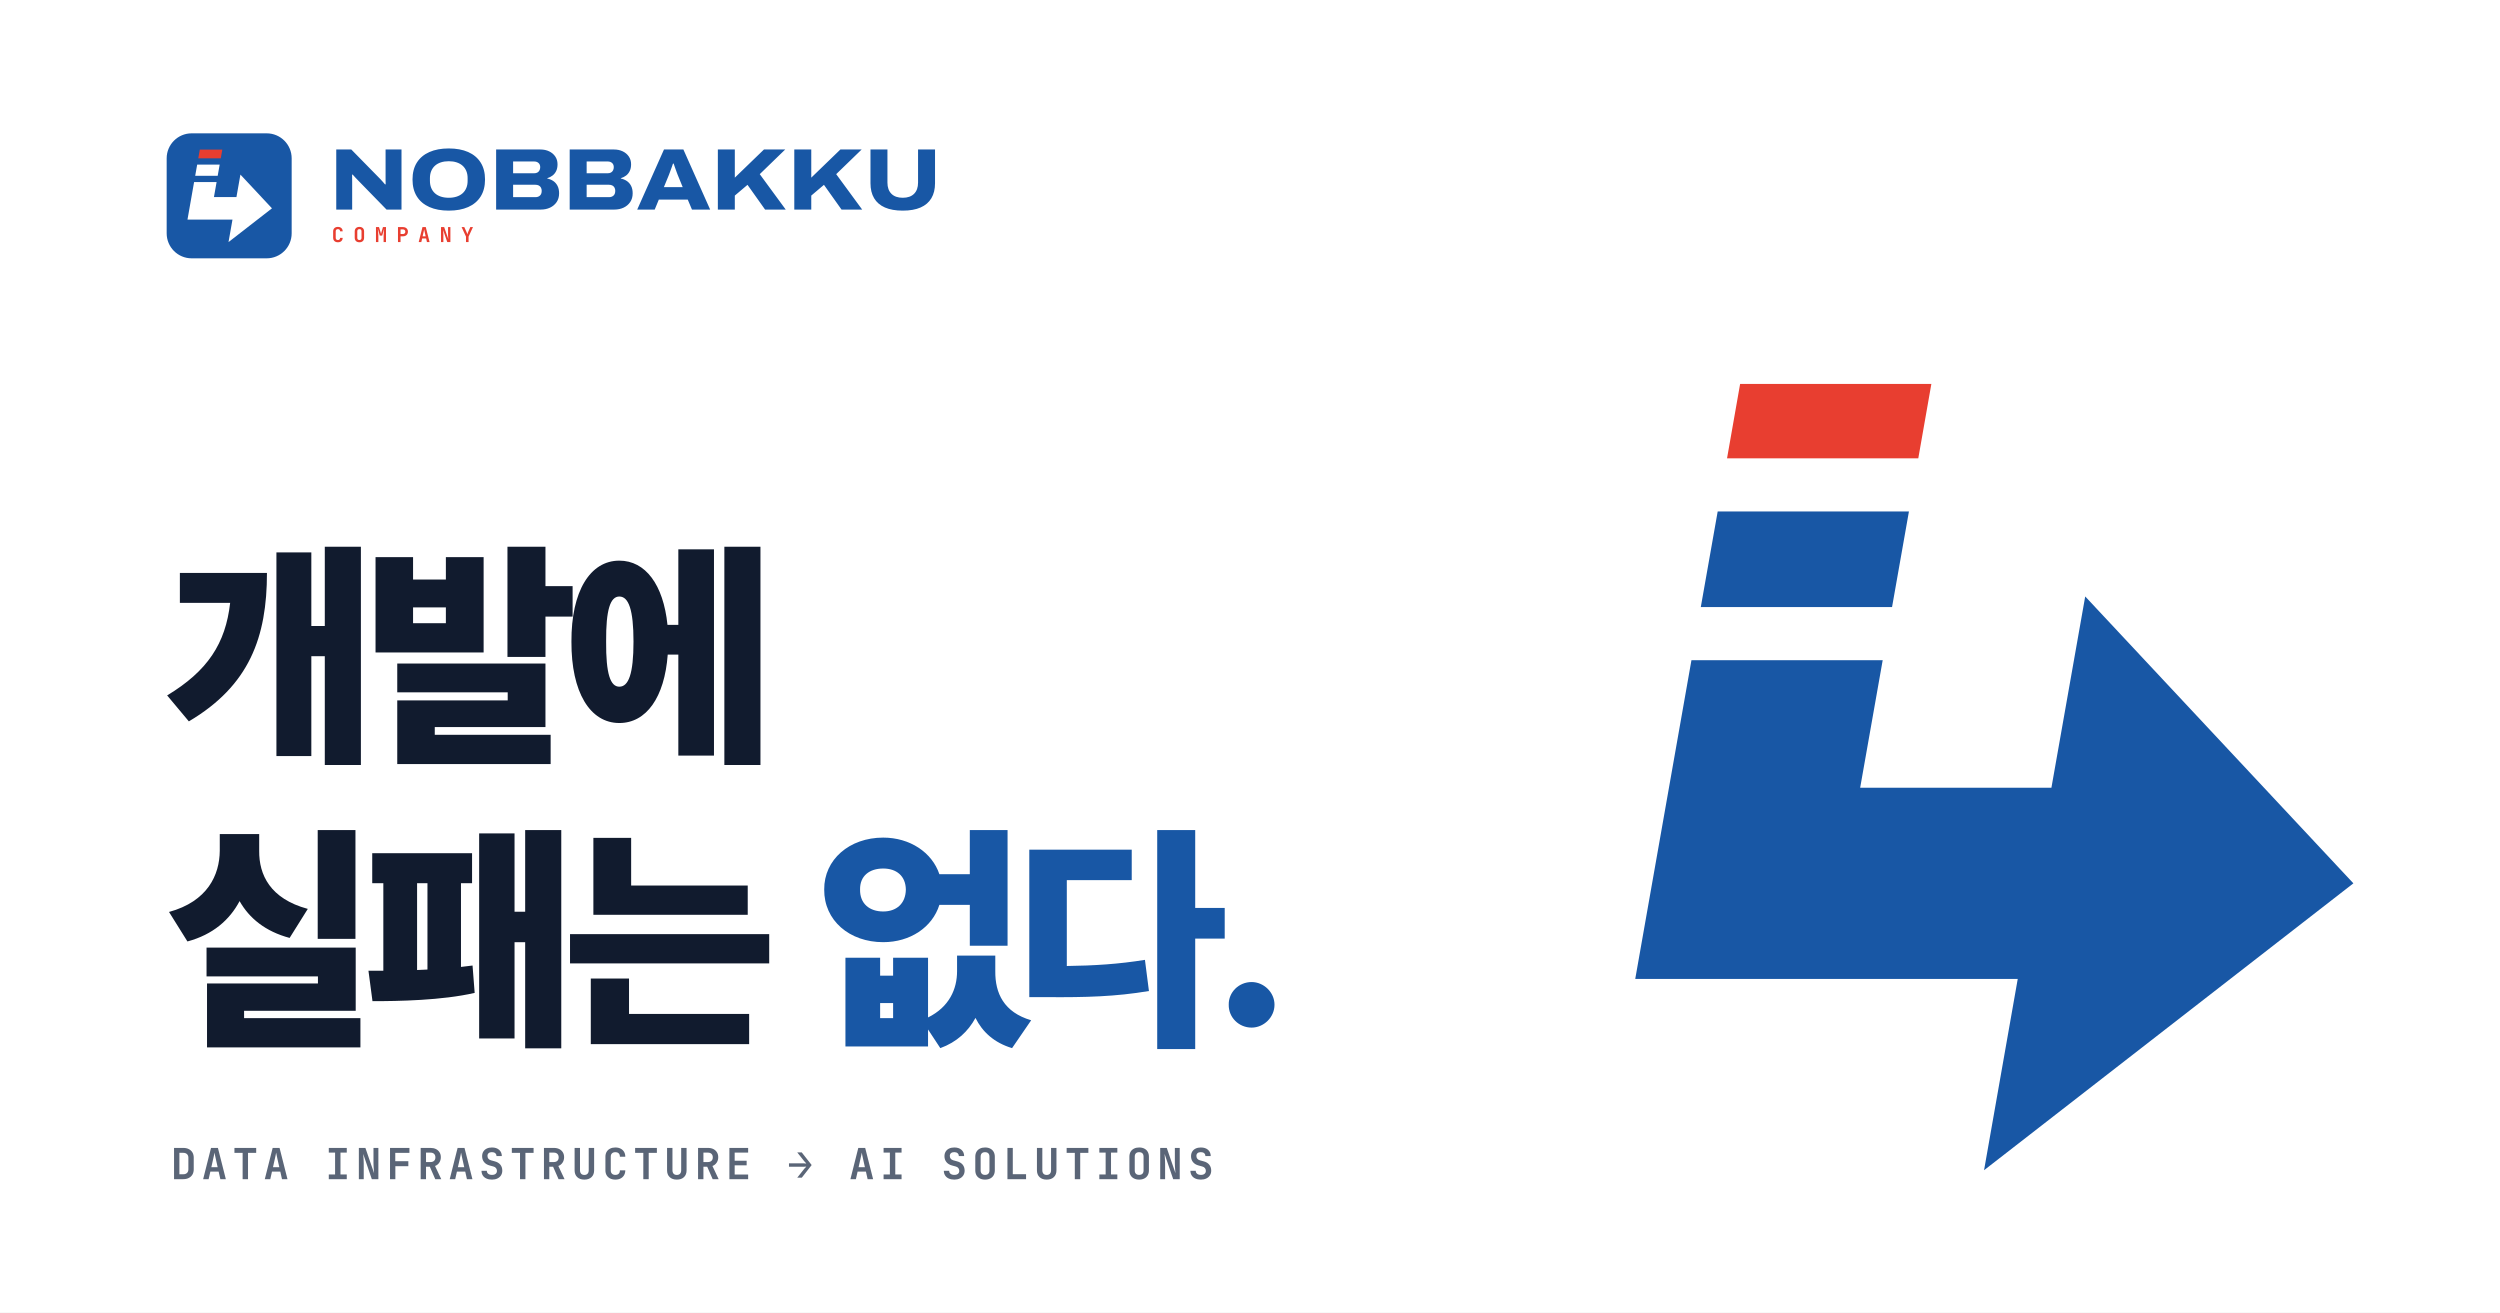
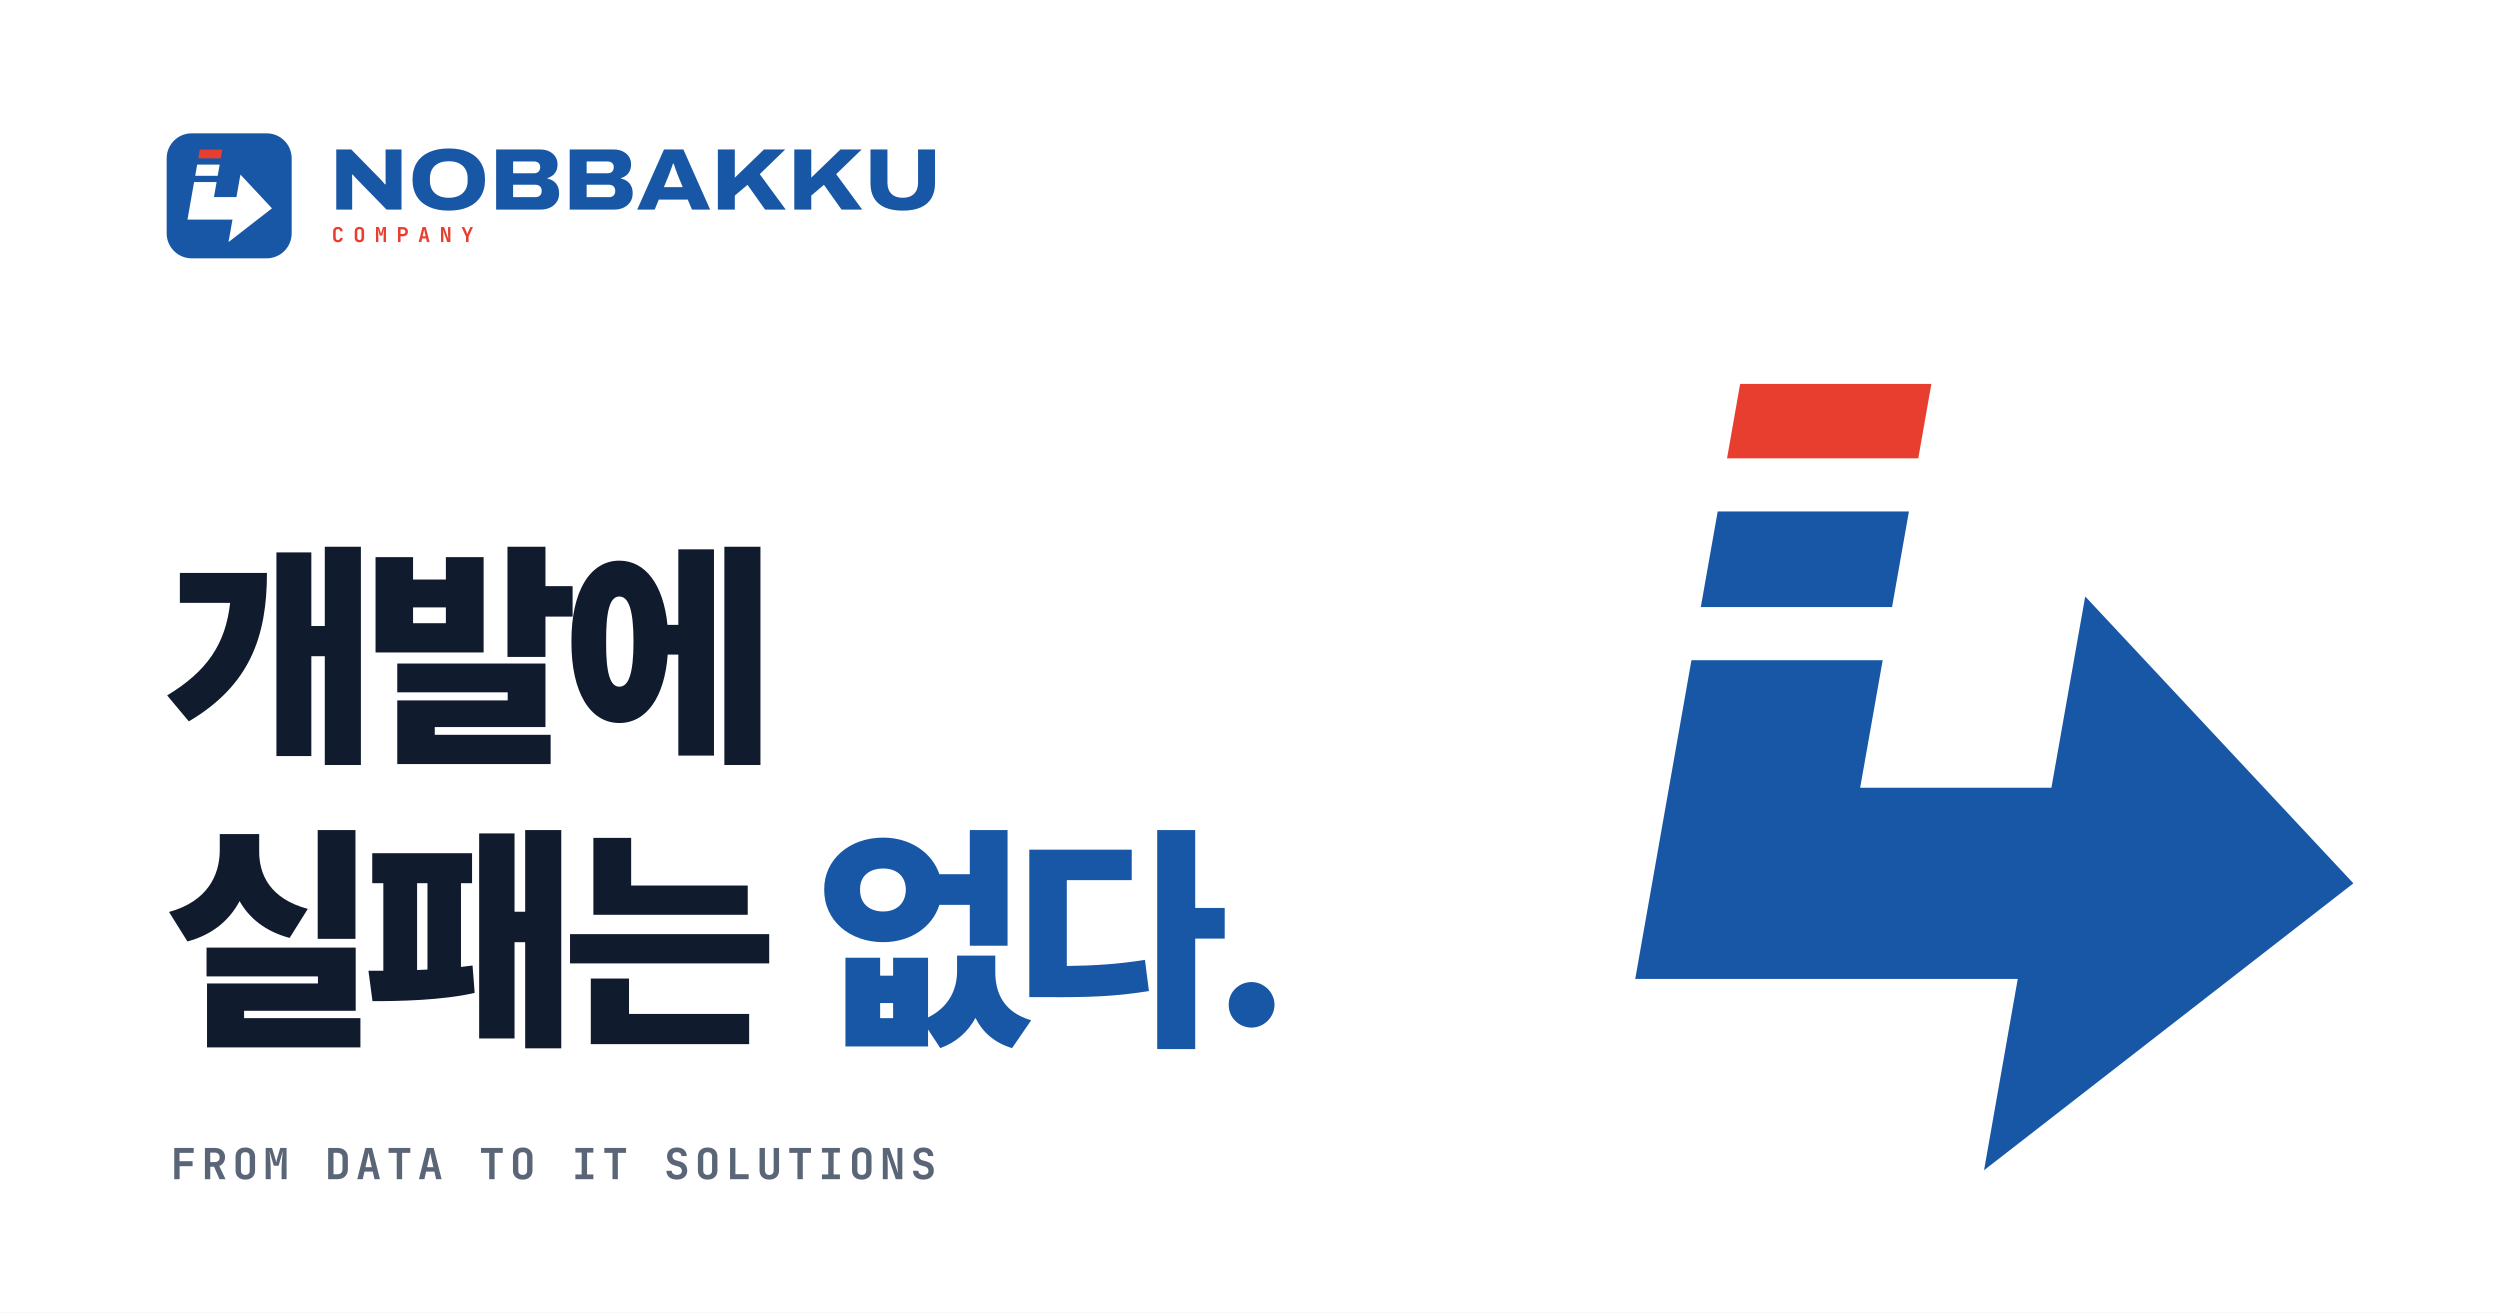
<svg xmlns="http://www.w3.org/2000/svg" viewBox="0 0 1200 630" role="img" aria-label="노빠꾸컴퍼니 — 개발에 실패는 없다.">
  <rect width="1200" height="630" fill="#FFFFFF" />
  <g transform="translate(80 64) scale(.6)">
    <path fill="#1857A5" d="M20 0H80A20 20 0 0 1 100 20V80A20 20 0 0 1 80 100H20A20 20 0 0 1 0 80V20A20 20 0 0 1 20 0Z" />
    <path fill="#FFFFFF" d="M24.41 25L42.41 25L40.82 34L22.82 34ZM21.94 39L39.94 39L37.82 51L55.82 51L59 33L84.24 60L49.48 87L52.65 69L16.65 69Z" />
    <path fill="#E83E30" d="M26.52 13L44.52 13L43.29 20L25.29 20Z" />
    <path fill="#1857A5" d="M135.67 61V12.93H147.7L169.67 35.32Q170.3 35.88 171.21 36.9Q172.12 37.91 173.07 38.96Q174.01 40.01 174.64 40.78H175.2Q175.13 39.38 175.13 37.66Q175.13 35.95 175.13 34.69V12.93H187.87V61H175.9L153.86 38.4Q152.53 37.07 151.1 35.53Q149.66 33.99 148.82 33.01H148.33Q148.33 34.06 148.37 35.71Q148.4 37.35 148.4 39.1V61ZM225.65 61.84Q216.69 61.84 210.19 58.97Q203.68 56.1 200.18 50.54Q196.68 44.98 196.68 36.93Q196.68 28.88 200.18 23.36Q203.68 17.83 210.19 14.96Q216.69 12.09 225.65 12.09Q234.75 12.09 241.22 14.96Q247.69 17.83 251.19 23.36Q254.69 28.88 254.69 36.93Q254.69 44.98 251.19 50.54Q247.69 56.1 241.22 58.97Q234.75 61.84 225.65 61.84ZM225.72 51.55Q229.15 51.55 231.95 50.64Q234.75 49.73 236.71 47.99Q238.66 46.24 239.71 43.72Q240.76 41.2 240.76 38.05V35.81Q240.76 32.66 239.71 30.14Q238.66 27.62 236.71 25.87Q234.75 24.13 231.95 23.22Q229.15 22.31 225.72 22.31Q222.22 22.31 219.42 23.22Q216.62 24.13 214.66 25.87Q212.71 27.62 211.66 30.14Q210.61 32.66 210.61 35.81V38.05Q210.61 41.2 211.66 43.72Q212.71 46.24 214.66 47.99Q216.62 49.73 219.42 50.64Q222.22 51.55 225.72 51.55ZM263.57 61V12.93H299.05Q302.9 12.93 305.98 14.4Q309.06 15.87 310.87 18.53Q312.69 21.19 312.69 24.76Q312.69 27.9 311.61 30.14Q310.52 32.38 308.67 33.78Q306.82 35.18 304.51 35.88V36.16Q307.17 36.72 309.3 38.15Q311.43 39.59 312.69 42.04Q313.95 44.49 313.95 47.99Q313.95 52.11 311.96 55.02Q309.97 57.92 306.68 59.46Q303.39 61 299.26 61ZM277.15 51.06H295.06Q297.23 51.06 298.63 49.8Q300.03 48.55 300.03 45.96Q300.03 44.56 299.43 43.44Q298.84 42.32 297.69 41.72Q296.53 41.13 294.85 41.13H277.15ZM277.15 31.96H293.87Q295.48 31.96 296.57 31.37Q297.65 30.77 298.24 29.65Q298.84 28.53 298.84 27.06Q298.84 24.97 297.51 23.74Q296.18 22.52 294.08 22.52H277.15ZM322.42 61V12.93H357.9Q361.74 12.93 364.82 14.4Q367.9 15.87 369.72 18.53Q371.54 21.19 371.54 24.76Q371.54 27.9 370.45 30.14Q369.37 32.38 367.52 33.78Q365.66 35.18 363.35 35.88V36.16Q366.01 36.72 368.15 38.15Q370.28 39.59 371.54 42.04Q372.8 44.49 372.8 47.99Q372.8 52.11 370.8 55.02Q368.81 57.92 365.52 59.46Q362.23 61 358.1 61ZM335.99 51.06H353.91Q356.08 51.06 357.48 49.8Q358.87 48.55 358.87 45.96Q358.87 44.56 358.28 43.44Q357.69 42.32 356.53 41.72Q355.38 41.13 353.7 41.13H335.99ZM335.99 31.96H352.72Q354.33 31.96 355.41 31.37Q356.5 30.77 357.09 29.65Q357.69 28.53 357.69 27.06Q357.69 24.97 356.36 23.74Q355.03 22.52 352.93 22.52H335.99ZM376.44 61 397.85 12.93H413.38L434.79 61H420.24L416.88 53.02H393.72L390.43 61ZM397.78 43.02H412.82L408.76 33.08Q408.48 32.38 408.06 31.23Q407.64 30.07 407.15 28.71Q406.66 27.34 406.24 26.12Q405.83 24.9 405.62 24.2H405.06Q404.64 25.45 404.04 27.13Q403.45 28.81 402.85 30.42Q402.26 32.03 401.84 33.15ZM440.95 61V12.93H454.52V35.46L477.83 12.93H494.83L474.47 32.66L495.25 61H478.73L464.67 41.2L454.52 49.8V61ZM502.1 61V12.93H515.68V35.46L538.98 12.93H555.98L535.62 32.66L556.4 61H539.89L525.83 41.2L515.68 49.8V61ZM588.87 61.84Q580.33 61.84 574.59 59.32Q568.86 56.8 565.95 51.9Q563.05 47.01 563.05 39.94V12.93H576.62V39.45Q576.62 45.19 579.81 48.37Q582.99 51.55 588.87 51.55Q594.75 51.55 597.93 48.37Q601.11 45.19 601.11 39.45V12.93H614.69V39.94Q614.69 47.01 611.78 51.9Q608.88 56.8 603.14 59.32Q597.41 61.84 588.87 61.84Z" />
    <path fill="#E83E30" d="M137 87.16Q135.85 87.16 134.98 86.73Q134.12 86.29 133.65 85.5Q133.18 84.7 133.18 83.61V78.39Q133.18 77.28 133.65 76.5Q134.12 75.71 134.98 75.27Q135.85 74.84 137 74.84Q138.16 74.84 139.01 75.27Q139.86 75.71 140.33 76.5Q140.81 77.28 140.81 78.39H138.74Q138.74 77.53 138.29 77.09Q137.84 76.64 137 76.64Q136.16 76.64 135.7 77.09Q135.24 77.53 135.24 78.37V83.61Q135.24 84.45 135.7 84.9Q136.16 85.36 137 85.36Q137.84 85.36 138.29 84.9Q138.74 84.45 138.74 83.61H140.81Q140.81 84.68 140.33 85.49Q139.86 86.29 139.01 86.73Q138.16 87.16 137 87.16ZM154.19 87.16Q153.04 87.16 152.19 86.73Q151.35 86.29 150.9 85.5Q150.44 84.7 150.44 83.61V78.39Q150.44 77.3 150.9 76.5Q151.35 75.71 152.19 75.27Q153.04 74.84 154.19 74.84Q155.36 74.84 156.2 75.27Q157.04 75.71 157.49 76.5Q157.94 77.3 157.94 78.37V83.61Q157.94 84.7 157.49 85.5Q157.04 86.29 156.2 86.73Q155.36 87.16 154.19 87.16ZM154.19 85.36Q155.03 85.36 155.46 84.9Q155.88 84.45 155.88 83.61V78.39Q155.88 77.53 155.46 77.09Q155.03 76.64 154.19 76.64Q153.35 76.64 152.93 77.09Q152.5 77.53 152.5 78.39V83.61Q152.5 84.45 152.93 84.9Q153.37 85.36 154.19 85.36ZM167.44 87V75H169.87L171.04 78.81Q171.22 79.39 171.34 79.87Q171.45 80.34 171.48 80.56Q171.52 80.34 171.63 79.87Q171.75 79.39 171.91 78.81L173.03 75H175.46V87H173.54V83.27Q173.54 82.45 173.59 81.48Q173.64 80.51 173.7 79.54Q173.77 78.57 173.86 77.7Q173.95 76.82 174.02 76.17L172.41 81.84H170.53L168.87 76.17Q168.95 76.79 169.04 77.64Q169.12 78.48 169.19 79.45Q169.27 80.41 169.32 81.39Q169.36 82.38 169.36 83.27V87ZM185.05 87V75H189.04Q190.24 75 191.14 75.46Q192.03 75.92 192.53 76.75Q193.02 77.58 193.02 78.7Q193.02 79.8 192.52 80.64Q192.02 81.48 191.13 81.94Q190.24 82.4 189.04 82.4H187.1V87ZM187.1 80.54H189.04Q189.9 80.54 190.41 80.04Q190.93 79.54 190.93 78.7Q190.93 77.84 190.41 77.35Q189.9 76.86 189.04 76.86H187.1ZM201.62 87 204.64 75H207.29L210.33 87H208.22L207.57 84.09H204.38L203.72 87ZM204.76 82.41H207.19L206.47 79.19Q206.28 78.39 206.15 77.74Q206.02 77.09 205.97 76.79Q205.92 77.09 205.8 77.74Q205.68 78.39 205.48 79.18ZM219.48 87V75H222L225.34 84.7Q225.29 84.17 225.23 83.46Q225.17 82.74 225.14 81.99Q225.11 81.25 225.11 80.69V75H226.98V87H224.47L221.16 77.3Q221.19 77.78 221.24 78.45Q221.29 79.13 221.33 79.83Q221.36 80.54 221.36 81.13V87ZM239.46 87V82.64L235.94 75H238.09L239.97 79.16Q240.18 79.65 240.33 80.13Q240.48 80.61 240.53 80.87Q240.59 80.61 240.73 80.13Q240.87 79.65 241.08 79.16L242.91 75H245.05L241.53 82.64V87Z" />
  </g>
  <path fill="#111B2E" d="M173.23 262.43H155.9V300.49H149.44V265.15H132.68V362.91H149.44V314.99H155.9V367.21H173.23ZM128.14 275H86.34V289.39H110.47C108.26 308.93 99.65 322.07 80.23 333.8L90.65 346.26C119.76 329.04 128.14 305.82 128.14 275ZM198.27 267.41H180.26V313.18H232.14V267.41H214.02V278.18H198.27ZM198.27 299.13V291.54H214.02V299.13ZM261.82 262.43H243.58V315.33H261.82V295.96H274.85V281.35H261.82ZM261.82 318.5H190.68V332.32H243.7V336.18H190.68V366.76H264.31V352.71H208.69V348.98H261.82ZM365.02 262.43H347.69V367.21H365.02ZM342.71 263.68H325.6V299.93H320.39C318.41 280.61 309.8 269.11 297.28 269.11C283.24 269.11 274.17 283.84 274.29 307.97C274.17 332.32 283.24 347.05 297.28 347.05C310.2 347.05 318.98 334.82 320.51 314.2H325.6V362.68H342.71ZM297.28 286.33C301.7 286.33 304.08 292.56 304.08 307.97C304.08 323.49 301.7 329.61 297.28 329.61C292.98 329.61 290.83 323.49 290.94 307.97C290.83 292.56 292.98 286.33 297.28 286.33ZM170.62 398.43H152.5V450.65H170.62ZM170.74 454.84H99.14V468.66H152.61V472.06H99.37V502.76H173V488.71H117.16V485.2H170.74ZM124.41 408.4V400.36H105.49V408.4C105.38 419.95 99.71 432.64 81.13 437.74L89.97 451.9C102.2 448.61 110.25 441.53 115 432.53C119.65 440.74 127.35 447.08 139.02 450.2L147.74 436.27C129.62 431.39 124.29 419.84 124.41 408.4ZM269.41 398.43H252.08V437.62H246.98V400.02H229.99V498.46H246.98V452.24H252.08V503.21H269.41ZM226.59 409.53H178.67V423.92H184V465.95H176.86L178.79 480.56C191.13 480.56 212.09 480.22 227.84 476.59L226.82 463.45L221.27 464.13V423.92H226.59ZM200.2 465.61V423.92H205.18V465.38ZM358.91 425.05H302.95V402.17H284.82V439.1H358.91ZM369.22 448.39H273.61V462.43H369.22ZM359.59 486.68H301.93V469.68H283.58V501.18H359.59Z" />
  <path fill="#1857A5" d="M422.46 459.71H405.81V502.31H445.46V494.15L451.35 503.1C459.28 500.21 464.72 495.06 468.23 488.6C471.57 495.34 477.18 500.5 485.79 503.1L494.96 489.73C481.82 485.88 477.63 476.71 477.74 466.17V458.7H459.39V466.17C459.39 474.78 455.65 483.33 445.46 488.38V459.71H428.69V468.32H422.46ZM422.46 488.71V481.46H428.69V488.71ZM423.94 402.05C407.74 402.05 395.5 412.59 395.62 426.98C395.5 441.82 407.74 452.24 423.94 452.24C436.85 452.24 447.5 445.16 450.9 434.34H465.51V453.94H483.63V398.43H465.51V419.61H450.9C447.38 409.13 436.74 402.05 423.94 402.05ZM423.94 416.89C430.28 416.89 434.7 420.41 434.81 426.98C434.7 433.77 430.28 437.51 423.94 437.51C417.37 437.51 412.72 433.77 412.83 426.98C412.72 420.41 417.37 416.89 423.94 416.89ZM573.7 398.43H555.46V503.55H573.7V450.54H587.86V435.81H573.7ZM543.23 407.83H494.06V478.63H503.12C520.8 478.75 535.41 478.41 551.49 475.69L549.57 460.73C536.99 462.77 525.16 463.51 512.07 463.68V422.45H543.23ZM600.78 493.25C606.55 493.25 611.76 488.38 611.76 482.26C611.76 476.25 606.55 471.38 600.78 471.38C594.66 471.38 589.68 476.25 589.79 482.26C589.68 488.38 594.66 493.25 600.78 493.25Z" />
-   <path fill="#5A6577" d="M83.54 566V551H88Q89.52 551 90.64 551.58Q91.76 552.15 92.38 553.2Q92.99 554.25 92.99 555.68V561.29Q92.99 562.71 92.38 563.77Q91.76 564.83 90.64 565.41Q89.52 566 88 566ZM86.11 563.64H88Q89.11 563.64 89.77 563.01Q90.42 562.38 90.42 561.29V555.68Q90.42 554.62 89.77 553.99Q89.11 553.36 88 553.36H86.11ZM97.51 566 101.29 551H104.6L108.4 566H105.77L104.95 562.36H100.97L100.14 566ZM101.44 560.27H104.48L103.58 556.24Q103.35 555.23 103.18 554.42Q103.02 553.61 102.96 553.24Q102.9 553.61 102.74 554.42Q102.59 555.23 102.34 556.22ZM116.46 566V553.38H112.53V551H122.97V553.38H119.05V566ZM127.1 566 130.88 551H134.19L137.99 566H135.36L134.54 562.36H130.55L129.73 566ZM131.03 560.27H134.07L133.16 556.24Q132.94 555.23 132.77 554.42Q132.61 553.61 132.55 553.24Q132.49 553.61 132.33 554.42Q132.18 555.23 131.93 556.22ZM157.82 566V563.74H160.84V553.26H157.82V551H166.45V553.26H163.43V563.74H166.45V566ZM172.25 566V551H175.39L179.56 563.12Q179.5 562.47 179.43 561.57Q179.36 560.68 179.32 559.74Q179.27 558.81 179.27 558.11V551H181.62V566H178.47L174.34 553.88Q174.38 554.47 174.45 555.32Q174.51 556.16 174.55 557.04Q174.59 557.92 174.59 558.66V566ZM187.21 566V551H196.53V553.38H189.73V557.39H196V559.77H189.77V566ZM201.92 566V551H206.66Q208.16 551 209.26 551.55Q210.36 552.11 210.98 553.11Q211.6 554.1 211.6 555.46Q211.6 556.94 210.85 558.07Q210.1 559.2 208.82 559.67L211.8 566H208.92L206.32 560.04H204.49V566ZM204.49 557.78H206.66Q207.75 557.78 208.37 557.18Q208.99 556.59 208.99 555.54Q208.99 554.47 208.37 553.87Q207.75 553.26 206.66 553.26H204.49ZM215.87 566 219.65 551H222.96L226.76 566H224.13L223.31 562.36H219.32L218.5 566ZM219.79 560.27H222.84L221.93 556.24Q221.71 555.23 221.54 554.42Q221.38 553.61 221.32 553.24Q221.25 553.61 221.1 554.42Q220.95 555.23 220.7 556.22ZM236.15 566.21Q234.61 566.21 233.48 565.69Q232.35 565.18 231.74 564.22Q231.14 563.27 231.12 561.97H233.68Q233.68 562.9 234.35 563.42Q235.02 563.95 236.17 563.95Q237.28 563.95 237.91 563.43Q238.53 562.92 238.53 562.01Q238.53 561.25 238.09 560.69Q237.65 560.12 236.83 559.92L235.1 559.45Q233.34 558.99 232.38 557.82Q231.42 556.65 231.42 554.99Q231.42 553.71 232 552.77Q232.58 551.82 233.63 551.31Q234.69 550.79 236.13 550.79Q238.31 550.79 239.58 551.91Q240.86 553.03 240.88 554.92H238.31Q238.31 554.04 237.73 553.54Q237.16 553.03 236.11 553.03Q235.1 553.03 234.55 553.51Q233.99 553.98 233.99 554.84Q233.99 555.62 234.41 556.17Q234.84 556.71 235.64 556.94L237.42 557.43Q239.21 557.88 240.16 559.04Q241.1 560.21 241.1 561.91Q241.1 563.18 240.49 564.16Q239.87 565.14 238.76 565.67Q237.65 566.21 236.15 566.21ZM249.61 566V553.38H245.68V551H256.12V553.38H252.2V566ZM261.1 566V551H265.84Q267.34 551 268.44 551.55Q269.54 552.11 270.16 553.11Q270.77 554.1 270.77 555.46Q270.77 556.94 270.02 558.07Q269.27 559.2 268 559.67L270.98 566H268.1L265.49 560.04H263.66V566ZM263.66 557.78H265.84Q266.93 557.78 267.55 557.18Q268.16 556.59 268.16 555.54Q268.16 554.47 267.55 553.87Q266.93 553.26 265.84 553.26H263.66ZM280.49 566.21Q278.29 566.21 277.05 565Q275.81 563.8 275.81 561.73V551H278.4V561.71Q278.4 562.77 278.93 563.37Q279.47 563.97 280.49 563.97Q281.5 563.97 282.04 563.37Q282.59 562.77 282.59 561.71V551H285.18V561.73Q285.18 563.8 283.95 565Q282.71 566.21 280.49 566.21ZM295.37 566.21Q293.93 566.21 292.85 565.66Q291.77 565.12 291.19 564.12Q290.6 563.12 290.6 561.77V555.23Q290.6 553.86 291.19 552.87Q291.77 551.88 292.85 551.34Q293.93 550.79 295.37 550.79Q296.83 550.79 297.89 551.34Q298.95 551.88 299.54 552.87Q300.14 553.86 300.14 555.23H297.55Q297.55 554.16 296.98 553.61Q296.42 553.05 295.37 553.05Q294.32 553.05 293.75 553.61Q293.17 554.16 293.17 555.21V561.77Q293.17 562.82 293.75 563.38Q294.32 563.95 295.37 563.95Q296.42 563.95 296.98 563.38Q297.55 562.82 297.55 561.77H300.14Q300.14 563.1 299.54 564.11Q298.95 565.12 297.89 565.66Q296.83 566.21 295.37 566.21ZM308.79 566V553.38H304.86V551H315.3V553.38H311.38V566ZM324.88 566.21Q322.68 566.21 321.43 565Q320.19 563.8 320.19 561.73V551H322.78V561.71Q322.78 562.77 323.32 563.37Q323.85 563.97 324.88 563.97Q325.88 563.97 326.43 563.37Q326.97 562.77 326.97 561.71V551H329.56V561.73Q329.56 563.8 328.33 565Q327.1 566.21 324.88 566.21ZM335.07 566V551H339.82Q341.32 551 342.41 551.55Q343.51 552.11 344.13 553.11Q344.75 554.1 344.75 555.46Q344.75 556.94 344 558.07Q343.25 559.2 341.97 559.67L344.95 566H342.08L339.47 560.04H337.64V566ZM337.64 557.78H339.82Q340.9 557.78 341.52 557.18Q342.14 556.59 342.14 555.54Q342.14 554.47 341.52 553.87Q340.9 553.26 339.82 553.26H337.64ZM350.11 566V551H359.11V553.24H352.64V557.14H358.39V559.36H352.64V563.76H359.11V566ZM382.68 565.28 386.01 561.07Q386.21 560.8 386.48 560.54Q386.75 560.29 386.93 560.14V559.96Q386.66 559.98 386.25 560.01Q385.84 560.04 385.49 560.04H378.71V558.4H385.49Q385.84 558.4 386.25 558.43Q386.66 558.46 386.93 558.5V558.32Q386.79 558.19 386.53 557.92Q386.27 557.66 386.01 557.35L382.68 553.16H384.84L389.6 559.22L384.86 565.28ZM408.2 566 411.98 551H415.29L419.09 566H416.46L415.64 562.36H411.65L410.83 566ZM412.12 560.27H415.16L414.26 556.24Q414.03 555.23 413.87 554.42Q413.71 553.61 413.64 553.24Q413.58 553.61 413.43 554.42Q413.27 555.23 413.03 556.22ZM424.12 566V563.74H427.14V553.26H424.12V551H432.75V553.26H429.73V563.74H432.75V566ZM458.07 566.21Q456.53 566.21 455.4 565.69Q454.27 565.18 453.66 564.22Q453.05 563.27 453.03 561.97H455.6Q455.6 562.9 456.27 563.42Q456.94 563.95 458.09 563.95Q459.2 563.95 459.83 563.43Q460.45 562.92 460.45 562.01Q460.45 561.25 460.01 560.69Q459.57 560.12 458.75 559.92L457.02 559.45Q455.25 558.99 454.3 557.82Q453.34 556.65 453.34 554.99Q453.34 553.71 453.92 552.77Q454.49 551.82 455.55 551.31Q456.61 550.79 458.05 550.79Q460.23 550.79 461.5 551.91Q462.77 553.03 462.79 554.92H460.23Q460.23 554.04 459.65 553.54Q459.08 553.03 458.03 553.03Q457.02 553.03 456.47 553.51Q455.91 553.98 455.91 554.84Q455.91 555.62 456.33 556.17Q456.75 556.71 457.55 556.94L459.34 557.43Q461.13 557.88 462.08 559.04Q463.02 560.21 463.02 561.91Q463.02 563.18 462.4 564.16Q461.79 565.14 460.68 565.67Q459.57 566.21 458.07 566.21ZM472.82 566.21Q471.38 566.21 470.33 565.66Q469.27 565.12 468.7 564.12Q468.14 563.12 468.14 561.77V555.23Q468.14 553.88 468.7 552.88Q469.27 551.88 470.33 551.34Q471.38 550.79 472.82 550.79Q474.28 550.79 475.33 551.34Q476.38 551.88 476.94 552.88Q477.51 553.88 477.51 555.21V561.77Q477.51 563.12 476.94 564.12Q476.38 565.12 475.33 565.66Q474.28 566.21 472.82 566.21ZM472.82 563.95Q473.87 563.95 474.4 563.38Q474.94 562.82 474.94 561.77V555.23Q474.94 554.16 474.4 553.61Q473.87 553.05 472.82 553.05Q471.77 553.05 471.24 553.61Q470.71 554.16 470.71 555.23V561.77Q470.71 562.82 471.25 563.38Q471.79 563.95 472.82 563.95ZM483.57 566V551H486.14V563.62H492.51V566ZM502.41 566.21Q500.21 566.21 498.97 565Q497.73 563.8 497.73 561.73V551H500.32V561.71Q500.32 562.77 500.85 563.37Q501.38 563.97 502.41 563.97Q503.42 563.97 503.96 563.37Q504.51 562.77 504.51 561.71V551H507.1V561.73Q507.1 563.8 505.86 565Q504.63 566.21 502.41 566.21ZM515.91 566V553.38H511.99V551H522.42V553.38H518.5V566ZM527.68 566V563.74H530.71V553.26H527.68V551H536.32V553.26H533.29V563.74H536.32V566ZM546.79 566.21Q545.36 566.21 544.3 565.66Q543.24 565.12 542.67 564.12Q542.11 563.12 542.11 561.77V555.23Q542.11 553.88 542.67 552.88Q543.24 551.88 544.3 551.34Q545.36 550.79 546.79 550.79Q548.25 550.79 549.3 551.34Q550.35 551.88 550.91 552.88Q551.48 553.88 551.48 555.21V561.77Q551.48 563.12 550.91 564.12Q550.35 565.12 549.3 565.66Q548.25 566.21 546.79 566.21ZM546.79 563.95Q547.84 563.95 548.38 563.38Q548.91 562.82 548.91 561.77V555.23Q548.91 554.16 548.38 553.61Q547.84 553.05 546.79 553.05Q545.75 553.05 545.21 553.61Q544.68 554.16 544.68 555.23V561.77Q544.68 562.82 545.22 563.38Q545.77 563.95 546.79 563.95ZM556.9 566V551H560.05L564.22 563.12Q564.16 562.47 564.09 561.57Q564.01 560.68 563.97 559.74Q563.93 558.81 563.93 558.11V551H566.27V566H563.13L559 553.88Q559.04 554.47 559.1 555.32Q559.16 556.16 559.21 557.04Q559.25 557.92 559.25 558.66V566ZM576.42 566.21Q574.88 566.21 573.75 565.69Q572.62 565.18 572.02 564.22Q571.41 563.27 571.39 561.97H573.96Q573.96 562.9 574.63 563.42Q575.29 563.95 576.45 563.95Q577.55 563.95 578.18 563.43Q578.81 562.92 578.81 562.01Q578.81 561.25 578.37 560.69Q577.92 560.12 577.1 559.92L575.38 559.45Q573.61 558.99 572.65 557.82Q571.7 556.65 571.7 554.99Q571.7 553.71 572.27 552.77Q572.85 551.82 573.91 551.31Q574.97 550.79 576.4 550.79Q578.58 550.79 579.86 551.91Q581.13 553.03 581.15 554.92H578.58Q578.58 554.04 578.01 553.54Q577.43 553.03 576.38 553.03Q575.38 553.03 574.82 553.51Q574.27 553.98 574.27 554.84Q574.27 555.62 574.69 556.17Q575.11 556.71 575.91 556.94L577.7 557.43Q579.49 557.88 580.43 559.04Q581.38 560.21 581.38 561.91Q581.38 563.18 580.76 564.16Q580.14 565.14 579.03 565.67Q577.92 566.21 576.42 566.21Z" />
+   <path fill="#5A6577" d="M83.64 566V551H92.97V553.38H86.17V557.39H92.44V559.77H86.21V566ZM98.36 566V551H103.1Q104.6 551 105.7 551.55Q106.8 552.11 107.42 553.11Q108.03 554.1 108.03 555.46Q108.03 556.94 107.28 558.07Q106.53 559.2 105.26 559.67L108.24 566H105.36L102.75 560.04H100.92V566ZM100.92 557.78H103.1Q104.19 557.78 104.81 557.18Q105.42 556.59 105.42 555.54Q105.42 554.47 104.81 553.87Q104.19 553.26 103.1 553.26H100.92ZM117.75 566.21Q116.32 566.21 115.26 565.66Q114.2 565.12 113.63 564.12Q113.07 563.12 113.07 561.77V555.23Q113.07 553.88 113.63 552.88Q114.2 551.88 115.26 551.34Q116.32 550.79 117.75 550.79Q119.21 550.79 120.26 551.34Q121.31 551.88 121.87 552.88Q122.44 553.88 122.44 555.21V561.77Q122.44 563.12 121.87 564.12Q121.31 565.12 120.26 565.66Q119.21 566.21 117.75 566.21ZM117.75 563.95Q118.8 563.95 119.34 563.38Q119.87 562.82 119.87 561.77V555.23Q119.87 554.16 119.34 553.61Q118.8 553.05 117.75 553.05Q116.71 553.05 116.17 553.61Q115.64 554.16 115.64 555.23V561.77Q115.64 562.82 116.18 563.38Q116.73 563.95 117.75 563.95ZM127.53 566V551H130.58L132.03 555.77Q132.26 556.49 132.4 557.08Q132.55 557.68 132.59 557.95Q132.63 557.68 132.77 557.08Q132.92 556.49 133.12 555.77L134.52 551H137.56V566H135.16V561.34Q135.16 560.31 135.22 559.1Q135.28 557.88 135.36 556.67Q135.45 555.46 135.56 554.37Q135.67 553.28 135.75 552.46L133.74 559.55H131.4L129.32 552.46Q129.42 553.24 129.53 554.3Q129.63 555.36 129.72 556.56Q129.82 557.76 129.88 558.99Q129.94 560.23 129.94 561.34V566ZM157.51 566V551H161.97Q163.49 551 164.61 551.58Q165.73 552.15 166.35 553.2Q166.97 554.25 166.97 555.68V561.29Q166.97 562.71 166.35 563.77Q165.73 564.83 164.61 565.41Q163.49 566 161.97 566ZM160.08 563.64H161.97Q163.08 563.64 163.74 563.01Q164.4 562.38 164.4 561.29V555.68Q164.4 554.62 163.74 553.99Q163.08 553.36 161.97 553.36H160.08ZM171.49 566 175.27 551H178.58L182.38 566H179.75L178.92 562.36H174.94L174.12 566ZM175.41 560.27H178.45L177.55 556.24Q177.32 555.23 177.16 554.42Q176.99 553.61 176.93 553.24Q176.87 553.61 176.72 554.42Q176.56 555.23 176.32 556.22ZM190.43 566V553.38H186.51V551H196.95V553.38H193.02V566ZM201.08 566 204.86 551H208.16L211.97 566H209.34L208.51 562.36H204.53L203.71 566ZM205 560.27H208.04L207.14 556.24Q206.91 555.23 206.75 554.42Q206.58 553.61 206.52 553.24Q206.46 553.61 206.3 554.42Q206.15 555.23 205.9 556.22ZM234.82 566V553.38H230.89V551H241.33V553.38H237.4V566ZM250.9 566.21Q249.47 566.21 248.41 565.66Q247.35 565.12 246.78 564.12Q246.22 563.12 246.22 561.77V555.23Q246.22 553.88 246.78 552.88Q247.35 551.88 248.41 551.34Q249.47 550.79 250.9 550.79Q252.36 550.79 253.41 551.34Q254.46 551.88 255.02 552.88Q255.59 553.88 255.59 555.21V561.77Q255.59 563.12 255.02 564.12Q254.46 565.12 253.41 565.66Q252.36 566.21 250.9 566.21ZM250.9 563.95Q251.95 563.95 252.49 563.38Q253.02 562.82 253.02 561.77V555.23Q253.02 554.16 252.49 553.61Q251.95 553.05 250.9 553.05Q249.86 553.05 249.32 553.61Q248.79 554.16 248.79 555.23V561.77Q248.79 562.82 249.33 563.38Q249.88 563.95 250.9 563.95ZM276.18 566V563.74H279.2V553.26H276.18V551H284.81V553.26H281.79V563.74H284.81V566ZM293.99 566V553.38H290.07V551H300.51V553.38H296.58V566ZM324.92 566.21Q323.38 566.21 322.25 565.69Q321.12 565.18 320.51 564.22Q319.9 563.27 319.88 561.97H322.45Q322.45 562.9 323.12 563.42Q323.79 563.95 324.94 563.95Q326.05 563.95 326.67 563.43Q327.3 562.92 327.3 562.01Q327.3 561.25 326.86 560.69Q326.42 560.12 325.6 559.92L323.87 559.45Q322.1 558.99 321.15 557.82Q320.19 556.65 320.19 554.99Q320.19 553.71 320.77 552.77Q321.34 551.82 322.4 551.31Q323.46 550.79 324.9 550.79Q327.08 550.79 328.35 551.91Q329.62 553.03 329.64 554.92H327.08Q327.08 554.04 326.5 553.54Q325.92 553.03 324.88 553.03Q323.87 553.03 323.32 553.51Q322.76 553.98 322.76 554.84Q322.76 555.62 323.18 556.17Q323.6 556.71 324.4 556.94L326.19 557.43Q327.98 557.88 328.92 559.04Q329.87 560.21 329.87 561.91Q329.87 563.18 329.25 564.16Q328.64 565.14 327.53 565.67Q326.42 566.21 324.92 566.21ZM339.67 566.21Q338.23 566.21 337.17 565.66Q336.12 565.12 335.55 564.12Q334.99 563.12 334.99 561.77V555.23Q334.99 553.88 335.55 552.88Q336.12 551.88 337.17 551.34Q338.23 550.79 339.67 550.79Q341.13 550.79 342.18 551.34Q343.23 551.88 343.79 552.88Q344.36 553.88 344.36 555.21V561.77Q344.36 563.12 343.79 564.12Q343.23 565.12 342.18 565.66Q341.13 566.21 339.67 566.21ZM339.67 563.95Q340.72 563.95 341.25 563.38Q341.79 562.82 341.79 561.77V555.23Q341.79 554.16 341.25 553.61Q340.72 553.05 339.67 553.05Q338.62 553.05 338.09 553.61Q337.55 554.16 337.55 555.23V561.77Q337.55 562.82 338.1 563.38Q338.64 563.95 339.67 563.95ZM350.42 566V551H352.99V563.62H359.36V566ZM369.26 566.21Q367.06 566.21 365.82 565Q364.58 563.8 364.58 561.73V551H367.16V561.71Q367.16 562.77 367.7 563.37Q368.23 563.97 369.26 563.97Q370.27 563.97 370.81 563.37Q371.36 562.77 371.36 561.71V551H373.95V561.73Q373.95 563.8 372.71 565Q371.48 566.21 369.26 566.21ZM382.76 566V553.38H378.84V551H389.27V553.38H385.35V566ZM394.53 566V563.74H397.55V553.26H394.53V551H403.16V553.26H400.14V563.74H403.16V566ZM413.64 566.21Q412.21 566.21 411.15 565.66Q410.09 565.12 409.52 564.12Q408.96 563.12 408.96 561.77V555.23Q408.96 553.88 409.52 552.88Q410.09 551.88 411.15 551.34Q412.21 550.79 413.64 550.79Q415.1 550.79 416.15 551.34Q417.2 551.88 417.76 552.88Q418.33 553.88 418.33 555.21V561.77Q418.33 563.12 417.76 564.12Q417.2 565.12 416.15 565.66Q415.1 566.21 413.64 566.21ZM413.64 563.95Q414.69 563.95 415.23 563.38Q415.76 562.82 415.76 561.77V555.23Q415.76 554.16 415.23 553.61Q414.69 553.05 413.64 553.05Q412.6 553.05 412.06 553.61Q411.53 554.16 411.53 555.23V561.77Q411.53 562.82 412.07 563.38Q412.62 563.95 413.64 563.95ZM423.75 566V551H426.9L431.07 563.12Q431.01 562.47 430.93 561.57Q430.86 560.68 430.82 559.74Q430.78 558.81 430.78 558.11V551H433.12V566H429.98L425.85 553.88Q425.89 554.47 425.95 555.32Q426.01 556.16 426.05 557.04Q426.1 557.92 426.1 558.66V566ZM443.27 566.21Q441.73 566.21 440.6 565.69Q439.47 565.18 438.87 564.22Q438.26 563.27 438.24 561.97H440.81Q440.81 562.9 441.48 563.42Q442.14 563.95 443.29 563.95Q444.4 563.95 445.03 563.43Q445.66 562.92 445.66 562.01Q445.66 561.25 445.22 560.69Q444.77 560.12 443.95 559.92L442.23 559.45Q440.46 558.99 439.5 557.82Q438.55 556.65 438.55 554.99Q438.55 553.71 439.12 552.77Q439.7 551.82 440.76 551.31Q441.82 550.79 443.25 550.79Q445.43 550.79 446.71 551.91Q447.98 553.03 448 554.92H445.43Q445.43 554.04 444.86 553.54Q444.28 553.03 443.23 553.03Q442.23 553.03 441.67 553.51Q441.12 553.98 441.12 554.84Q441.12 555.62 441.54 556.17Q441.96 556.71 442.76 556.94L444.55 557.43Q446.34 557.88 447.28 559.04Q448.23 560.21 448.23 561.91Q448.23 563.18 447.61 564.16Q446.99 565.14 445.88 565.67Q444.77 566.21 443.27 566.21Z" />
  <g transform="translate(700 118) scale(5.1)">
    <path fill="#1857A5" d="M24.41 25L42.41 25L40.82 34L22.82 34ZM21.94 39L39.94 39L37.82 51L55.82 51L59 33L84.24 60L49.48 87L52.65 69L16.65 69Z" />
    <path fill="#E83E30" d="M26.52 13L44.52 13L43.29 20L25.29 20Z" />
  </g>
</svg>
